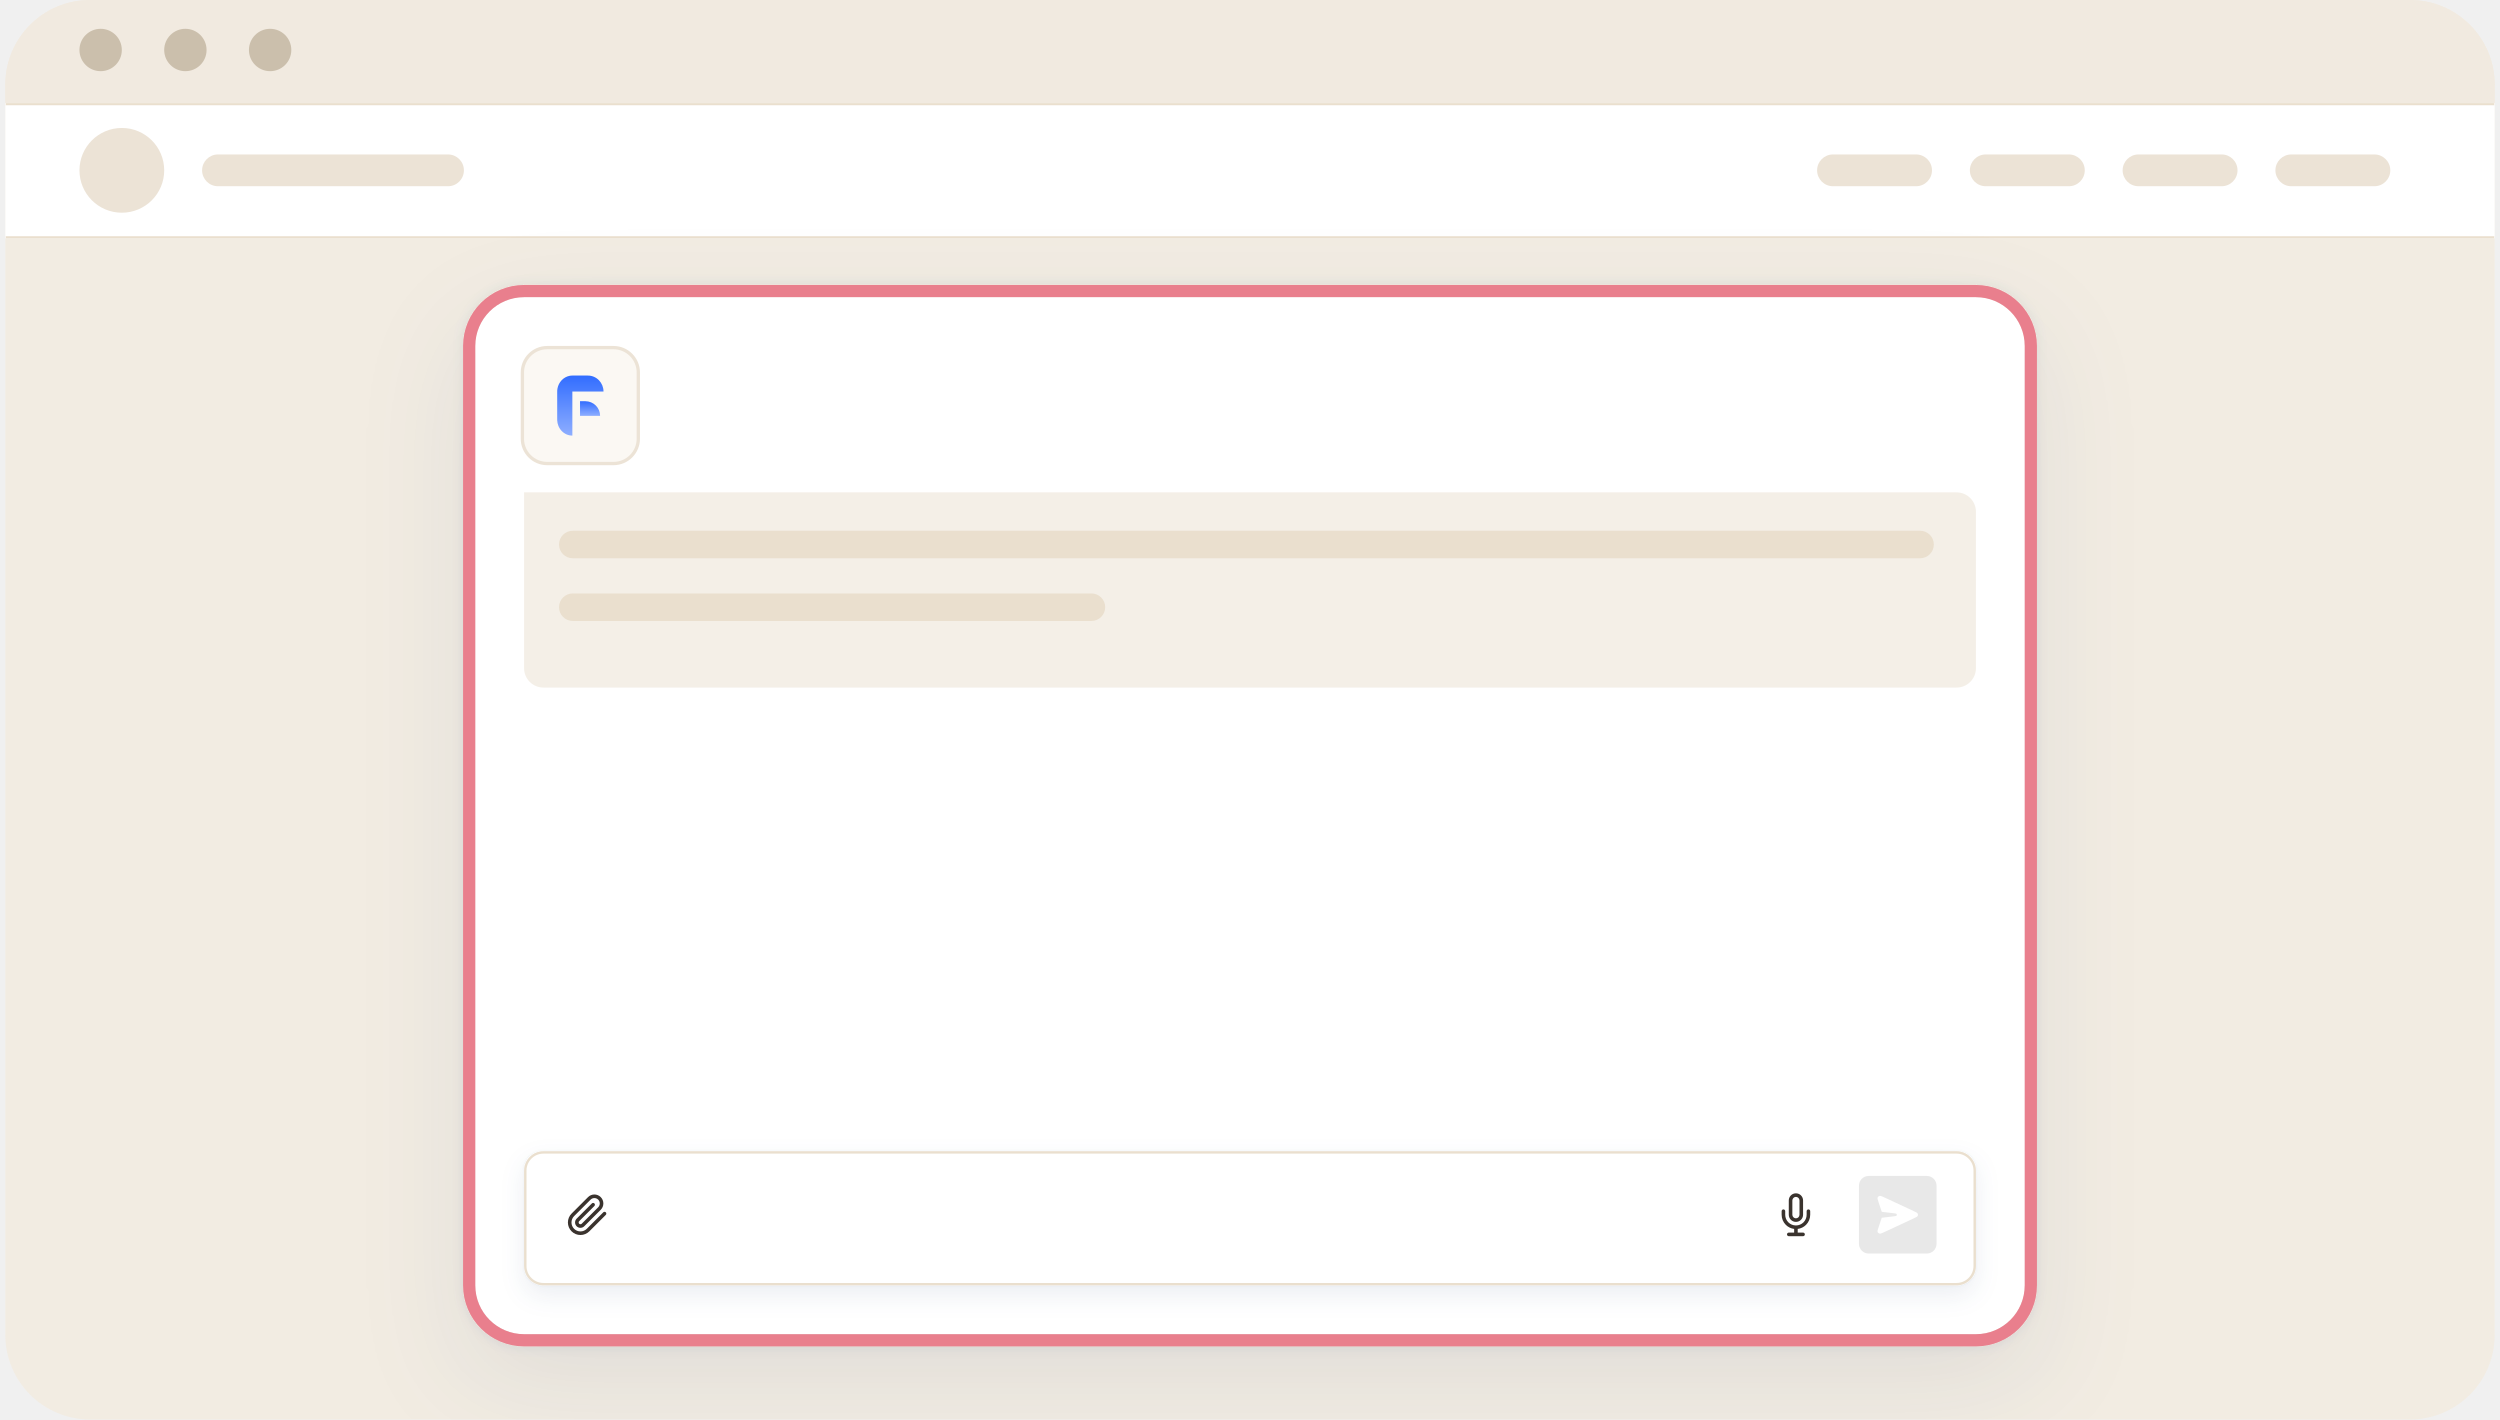
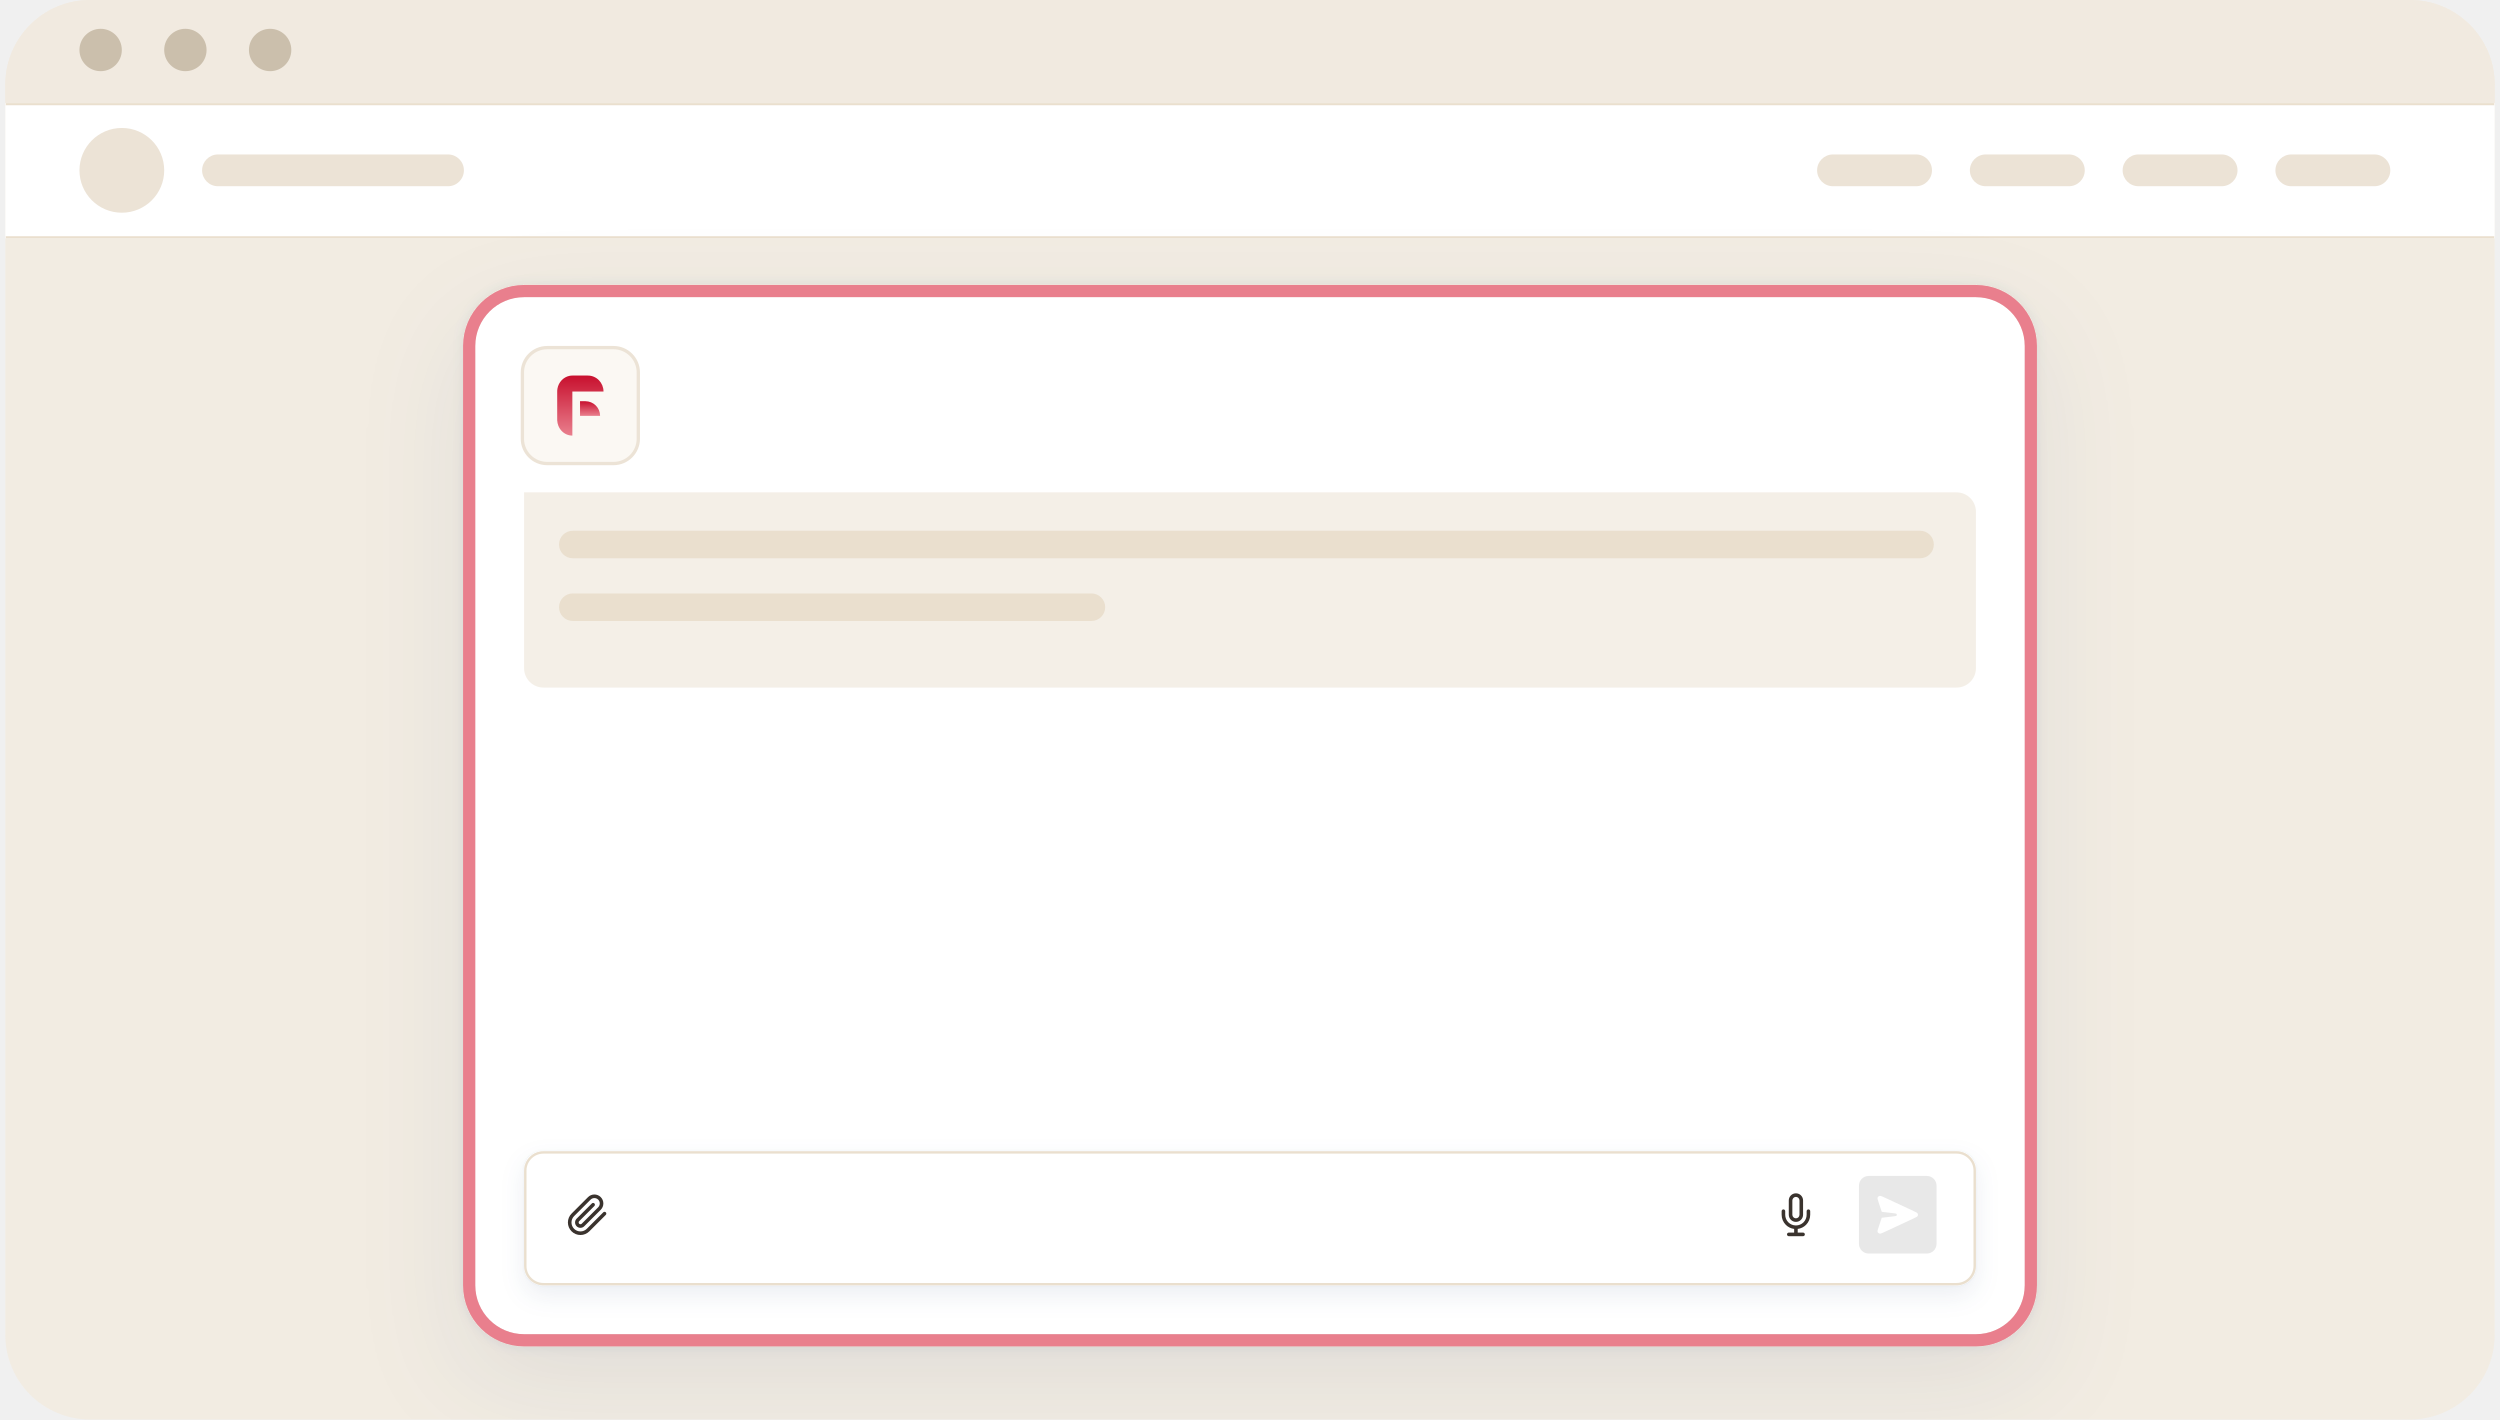
<svg xmlns="http://www.w3.org/2000/svg" width="236" height="134" viewBox="0 0 236 134" fill="none">
  <g clip-path="url(#clip0_528_985)">
    <rect x="0.5" width="235" height="134" rx="8" fill="#F2ECE2" />
    <mask id="path-2-inside-1_528_985" fill="white">
      <path d="M0.5 9.734H235.5V22.5H0.5V9.734Z" />
    </mask>
    <path d="M0.5 9.734H235.5V22.5H0.5V9.734Z" fill="white" />
    <path d="M0.5 9.934H235.5V9.534H0.5V9.934ZM235.5 22.3H0.5V22.7H235.5V22.3Z" fill="#EADFCE" mask="url(#path-2-inside-1_528_985)" />
    <rect x="19.078" y="14.58" width="24.715" height="3" rx="1.5" fill="#ECE3D6" />
    <rect x="171.534" y="14.58" width="10.845" height="3" rx="1.5" fill="#ECE3D6" />
    <rect x="185.956" y="14.58" width="10.845" height="3" rx="1.5" fill="#ECE3D6" />
    <rect x="200.377" y="14.58" width="10.845" height="3" rx="1.5" fill="#ECE3D6" />
    <rect x="214.799" y="14.58" width="10.845" height="3" rx="1.5" fill="#ECE3D6" />
    <rect x="7.501" y="12.08" width="8" height="8" rx="4" fill="#ECE3D6" />
    <path d="M0.5 7.719C0.5 3.301 4.082 -0.281 8.5 -0.281H227.5C231.918 -0.281 235.5 3.301 235.5 7.719V9.719H0.5V7.719Z" fill="#F1EAE0" />
    <circle cx="9.5" cy="4.719" r="2" fill="#CBBFAC" />
    <circle cx="17.5" cy="4.719" r="2" fill="#CBBFAC" />
    <circle cx="25.5" cy="4.719" r="2" fill="#CBBFAC" />
    <g filter="url(#filter0_dd_528_985)">
      <rect x="44.866" y="28.052" width="146.269" height="97.897" rx="4.607" fill="white" />
      <rect x="44.29" y="27.476" width="147.421" height="99.048" rx="5.183" stroke="#E97F8D" stroke-width="1.152" />
      <rect x="49.313" y="32.815" width="10.944" height="10.944" rx="2.345" fill="#FBF8F3" />
      <rect x="49.313" y="32.815" width="10.944" height="10.944" rx="2.345" stroke="#ECE3D6" stroke-width="0.313" />
      <g clip-path="url(#clip1_528_985)">
        <path d="M54.03 35.453L55.461 35.453V35.454C55.473 35.453 55.486 35.453 55.498 35.453C55.691 35.453 55.883 35.492 56.062 35.568C56.24 35.644 56.403 35.755 56.54 35.896C56.676 36.036 56.785 36.203 56.859 36.386C56.933 36.569 56.971 36.766 56.971 36.964L54.03 36.964L54.03 41.121C53.842 41.121 53.656 41.082 53.482 41.006C53.308 40.93 53.151 40.819 53.018 40.678C52.885 40.538 52.779 40.371 52.708 40.188C52.644 40.026 52.608 39.853 52.6 39.678H52.599L52.599 37H52.599C52.596 36.89 52.605 36.779 52.626 36.669C52.681 36.376 52.818 36.107 53.018 35.896C53.218 35.684 53.473 35.541 53.75 35.482C53.843 35.463 53.936 35.453 54.03 35.453Z" fill="url(#paint0_linear_528_985)" />
        <path d="M55.261 39.257H54.754V37.876H55.269V37.876C55.448 37.877 55.626 37.913 55.792 37.981C55.961 38.051 56.114 38.152 56.243 38.281C56.372 38.409 56.474 38.561 56.544 38.729C56.613 38.896 56.649 39.076 56.649 39.257H55.261V39.257Z" fill="url(#paint1_linear_528_985)" />
      </g>
      <path d="M49.473 46.479H184.697C185.708 46.479 186.528 47.299 186.528 48.31V63.076C186.528 64.087 185.708 64.907 184.697 64.907H51.304C50.292 64.907 49.473 64.087 49.473 63.076V46.479Z" fill="#F4EFE7" />
      <rect x="52.771" y="50.102" width="129.783" height="2.6" rx="1.3" fill="#EADFCE" />
      <rect x="52.771" y="56.02" width="51.559" height="2.6" rx="1.3" fill="#EADFCE" />
      <g filter="url(#filter1_dd_528_985)">
        <rect x="49.473" y="108.672" width="137.055" height="12.669" rx="1.831" fill="white" />
        <rect x="49.587" y="108.787" width="136.826" height="12.44" rx="1.717" stroke="#EADFCE" stroke-width="0.229" />
        <g clip-path="url(#clip2_528_985)">
          <path fill-rule="evenodd" clip-rule="evenodd" d="M56.11 113.098C55.976 113.098 55.846 113.151 55.751 113.247L54.196 114.802C54.037 114.96 53.948 115.176 53.948 115.4C53.948 115.625 54.037 115.84 54.196 115.999C54.355 116.158 54.57 116.247 54.795 116.247C55.019 116.247 55.235 116.158 55.393 115.999L56.949 114.444C57.015 114.378 57.122 114.378 57.188 114.444C57.254 114.51 57.254 114.617 57.188 114.683L55.633 116.238C55.41 116.461 55.109 116.585 54.795 116.585C54.48 116.585 54.179 116.461 53.957 116.238C53.734 116.016 53.61 115.715 53.61 115.4C53.61 115.086 53.734 114.785 53.957 114.562L55.512 113.007C55.671 112.848 55.886 112.759 56.11 112.759C56.335 112.759 56.55 112.848 56.709 113.007C56.868 113.166 56.957 113.381 56.957 113.606C56.957 113.83 56.868 114.046 56.709 114.204L55.152 115.759C55.057 115.855 54.928 115.908 54.793 115.908C54.658 115.908 54.529 115.855 54.434 115.759C54.339 115.664 54.285 115.535 54.285 115.4C54.285 115.266 54.339 115.136 54.434 115.041L55.871 113.606C55.937 113.54 56.044 113.54 56.11 113.606C56.176 113.672 56.176 113.78 56.11 113.846L54.673 115.281C54.642 115.312 54.624 115.355 54.624 115.4C54.624 115.445 54.642 115.488 54.673 115.52C54.705 115.552 54.748 115.57 54.793 115.57C54.838 115.57 54.881 115.552 54.913 115.52L56.47 113.965C56.565 113.87 56.618 113.74 56.618 113.606C56.618 113.471 56.565 113.342 56.47 113.247C56.374 113.151 56.245 113.098 56.11 113.098Z" fill="#3A332E" />
        </g>
        <g clip-path="url(#clip3_528_985)">
          <path fill-rule="evenodd" clip-rule="evenodd" d="M169.058 112.846C169.185 112.72 169.356 112.649 169.535 112.649C169.714 112.649 169.886 112.72 170.012 112.846C170.139 112.973 170.21 113.145 170.21 113.323V114.672C170.21 114.851 170.139 115.023 170.012 115.149C169.886 115.276 169.714 115.347 169.535 115.347C169.356 115.347 169.185 115.276 169.058 115.149C168.932 115.023 168.861 114.851 168.861 114.672V113.323C168.861 113.145 168.932 112.973 169.058 112.846ZM169.535 112.986C169.446 112.986 169.36 113.022 169.297 113.085C169.233 113.148 169.198 113.234 169.198 113.323V114.672C169.198 114.762 169.233 114.848 169.297 114.911C169.36 114.974 169.446 115.01 169.535 115.01C169.625 115.01 169.71 114.974 169.774 114.911C169.837 114.848 169.872 114.762 169.872 114.672V113.323C169.872 113.234 169.837 113.148 169.774 113.085C169.71 113.022 169.625 112.986 169.535 112.986ZM168.355 114.166C168.448 114.166 168.524 114.242 168.524 114.335V114.672C168.524 114.941 168.63 115.198 168.82 115.388C169.01 115.577 169.267 115.684 169.535 115.684C169.804 115.684 170.061 115.577 170.251 115.388C170.44 115.198 170.547 114.941 170.547 114.672V114.335C170.547 114.242 170.622 114.166 170.715 114.166C170.809 114.166 170.884 114.242 170.884 114.335V114.672C170.884 115.03 170.742 115.373 170.489 115.626C170.276 115.839 169.999 115.973 169.704 116.011V116.358H170.21C170.303 116.358 170.378 116.434 170.378 116.527C170.378 116.62 170.303 116.696 170.21 116.696H168.861C168.768 116.696 168.692 116.62 168.692 116.527C168.692 116.434 168.768 116.358 168.861 116.358H169.367V116.011C169.071 115.973 168.794 115.839 168.581 115.626C168.328 115.373 168.186 115.03 168.186 114.672V114.335C168.186 114.242 168.262 114.166 168.355 114.166Z" fill="#3A332E" />
        </g>
        <rect x="175.486" y="111.01" width="7.324" height="7.324" rx="0.916" fill="#171717" fill-opacity="0.1" />
        <path d="M181.033 114.566C180.994 114.488 180.871 114.431 180.625 114.316L177.953 113.07C177.671 112.938 177.529 112.872 177.434 112.894C177.352 112.912 177.284 112.966 177.251 113.039C177.213 113.123 177.26 113.264 177.355 113.545L177.639 114.397L178.538 114.502C178.831 114.536 178.978 114.553 179.007 114.575C179.078 114.626 179.078 114.726 179.007 114.777C178.978 114.799 178.831 114.816 178.538 114.85L177.637 114.956L177.355 115.799C177.26 116.081 177.213 116.221 177.251 116.305C177.284 116.378 177.352 116.432 177.434 116.451C177.529 116.472 177.671 116.406 177.953 116.274L180.625 115.029C180.871 114.914 180.994 114.857 181.033 114.779C181.067 114.711 181.067 114.633 181.033 114.566Z" fill="white" />
      </g>
    </g>
  </g>
  <defs>
    <filter id="filter0_dd_528_985" x="33.714" y="20.9" width="168.572" height="120.2" filterUnits="userSpaceOnUse" color-interpolation-filters="sRGB">
      <feFlood flood-opacity="0" result="BackgroundImageFix" />
      <feColorMatrix in="SourceAlpha" type="matrix" values="0 0 0 0 0 0 0 0 0 0 0 0 0 0 0 0 0 0 127 0" result="hardAlpha" />
      <feOffset />
      <feGaussianBlur stdDeviation="0.5" />
      <feComposite in2="hardAlpha" operator="out" />
      <feColorMatrix type="matrix" values="0 0 0 0 0.075 0 0 0 0 0.2 0 0 0 0 0.42 0 0 0 0.08 0" />
      <feBlend mode="normal" in2="BackgroundImageFix" result="effect1_dropShadow_528_985" />
      <feColorMatrix in="SourceAlpha" type="matrix" values="0 0 0 0 0 0 0 0 0 0 0 0 0 0 0 0 0 0 127 0" result="hardAlpha" />
      <feOffset dy="4" />
      <feGaussianBlur stdDeviation="5" />
      <feColorMatrix type="matrix" values="0 0 0 0 0.075 0 0 0 0 0.2 0 0 0 0 0.42 0 0 0 0.08 0" />
      <feBlend mode="normal" in2="effect1_dropShadow_528_985" result="effect2_dropShadow_528_985" />
      <feBlend mode="normal" in="SourceGraphic" in2="effect2_dropShadow_528_985" result="shape" />
    </filter>
    <filter id="filter1_dd_528_985" x="47.184" y="107.299" width="141.633" height="17.247" filterUnits="userSpaceOnUse" color-interpolation-filters="sRGB">
      <feFlood flood-opacity="0" result="BackgroundImageFix" />
      <feColorMatrix in="SourceAlpha" type="matrix" values="0 0 0 0 0 0 0 0 0 0 0 0 0 0 0 0 0 0 127 0" result="hardAlpha" />
      <feOffset />
      <feGaussianBlur stdDeviation="0.114" />
      <feComposite in2="hardAlpha" operator="out" />
      <feColorMatrix type="matrix" values="0 0 0 0 0.075 0 0 0 0 0.2 0 0 0 0 0.42 0 0 0 0.08 0" />
      <feBlend mode="normal" in2="BackgroundImageFix" result="effect1_dropShadow_528_985" />
      <feColorMatrix in="SourceAlpha" type="matrix" values="0 0 0 0 0 0 0 0 0 0 0 0 0 0 0 0 0 0 127 0" result="hardAlpha" />
      <feOffset dy="0.916" />
      <feGaussianBlur stdDeviation="1.144" />
      <feColorMatrix type="matrix" values="0 0 0 0 0.075 0 0 0 0 0.2 0 0 0 0 0.42 0 0 0 0.08 0" />
      <feBlend mode="normal" in2="effect1_dropShadow_528_985" result="effect2_dropShadow_528_985" />
      <feBlend mode="normal" in="SourceGraphic" in2="effect2_dropShadow_528_985" result="shape" />
    </filter>
    <linearGradient id="paint0_linear_528_985" x1="54.785" y1="35.453" x2="54.785" y2="41.121" gradientUnits="userSpaceOnUse">
-       <stop stop-color="#326DFF" />
-       <stop offset="1" stop-color="#8EAEFF" />
+       <stop stop-color="#C8102E" />
+       <stop offset="1" stop-color="#E97F8D" />
    </linearGradient>
    <linearGradient id="paint1_linear_528_985" x1="55.702" y1="37.876" x2="55.702" y2="39.257" gradientUnits="userSpaceOnUse">
-       <stop stop-color="#326DFF" />
-       <stop offset="1" stop-color="#8EAEFF" />
+       <stop stop-color="#C8102E" />
+       <stop offset="1" stop-color="#E97F8D" />
    </linearGradient>
    <clipPath id="clip0_528_985">
      <rect x="0.5" width="235" height="134" rx="8" fill="white" />
    </clipPath>
    <clipPath id="clip1_528_985">
      <rect width="6.254" height="6.254" fill="white" transform="translate(51.658 35.1602)" />
    </clipPath>
    <clipPath id="clip2_528_985">
      <rect width="4.578" height="4.578" fill="white" transform="translate(53.1348 112.384)" />
    </clipPath>
    <clipPath id="clip3_528_985">
      <rect width="4.578" height="4.578" fill="white" transform="translate(167.247 112.384)" />
    </clipPath>
  </defs>
</svg>
